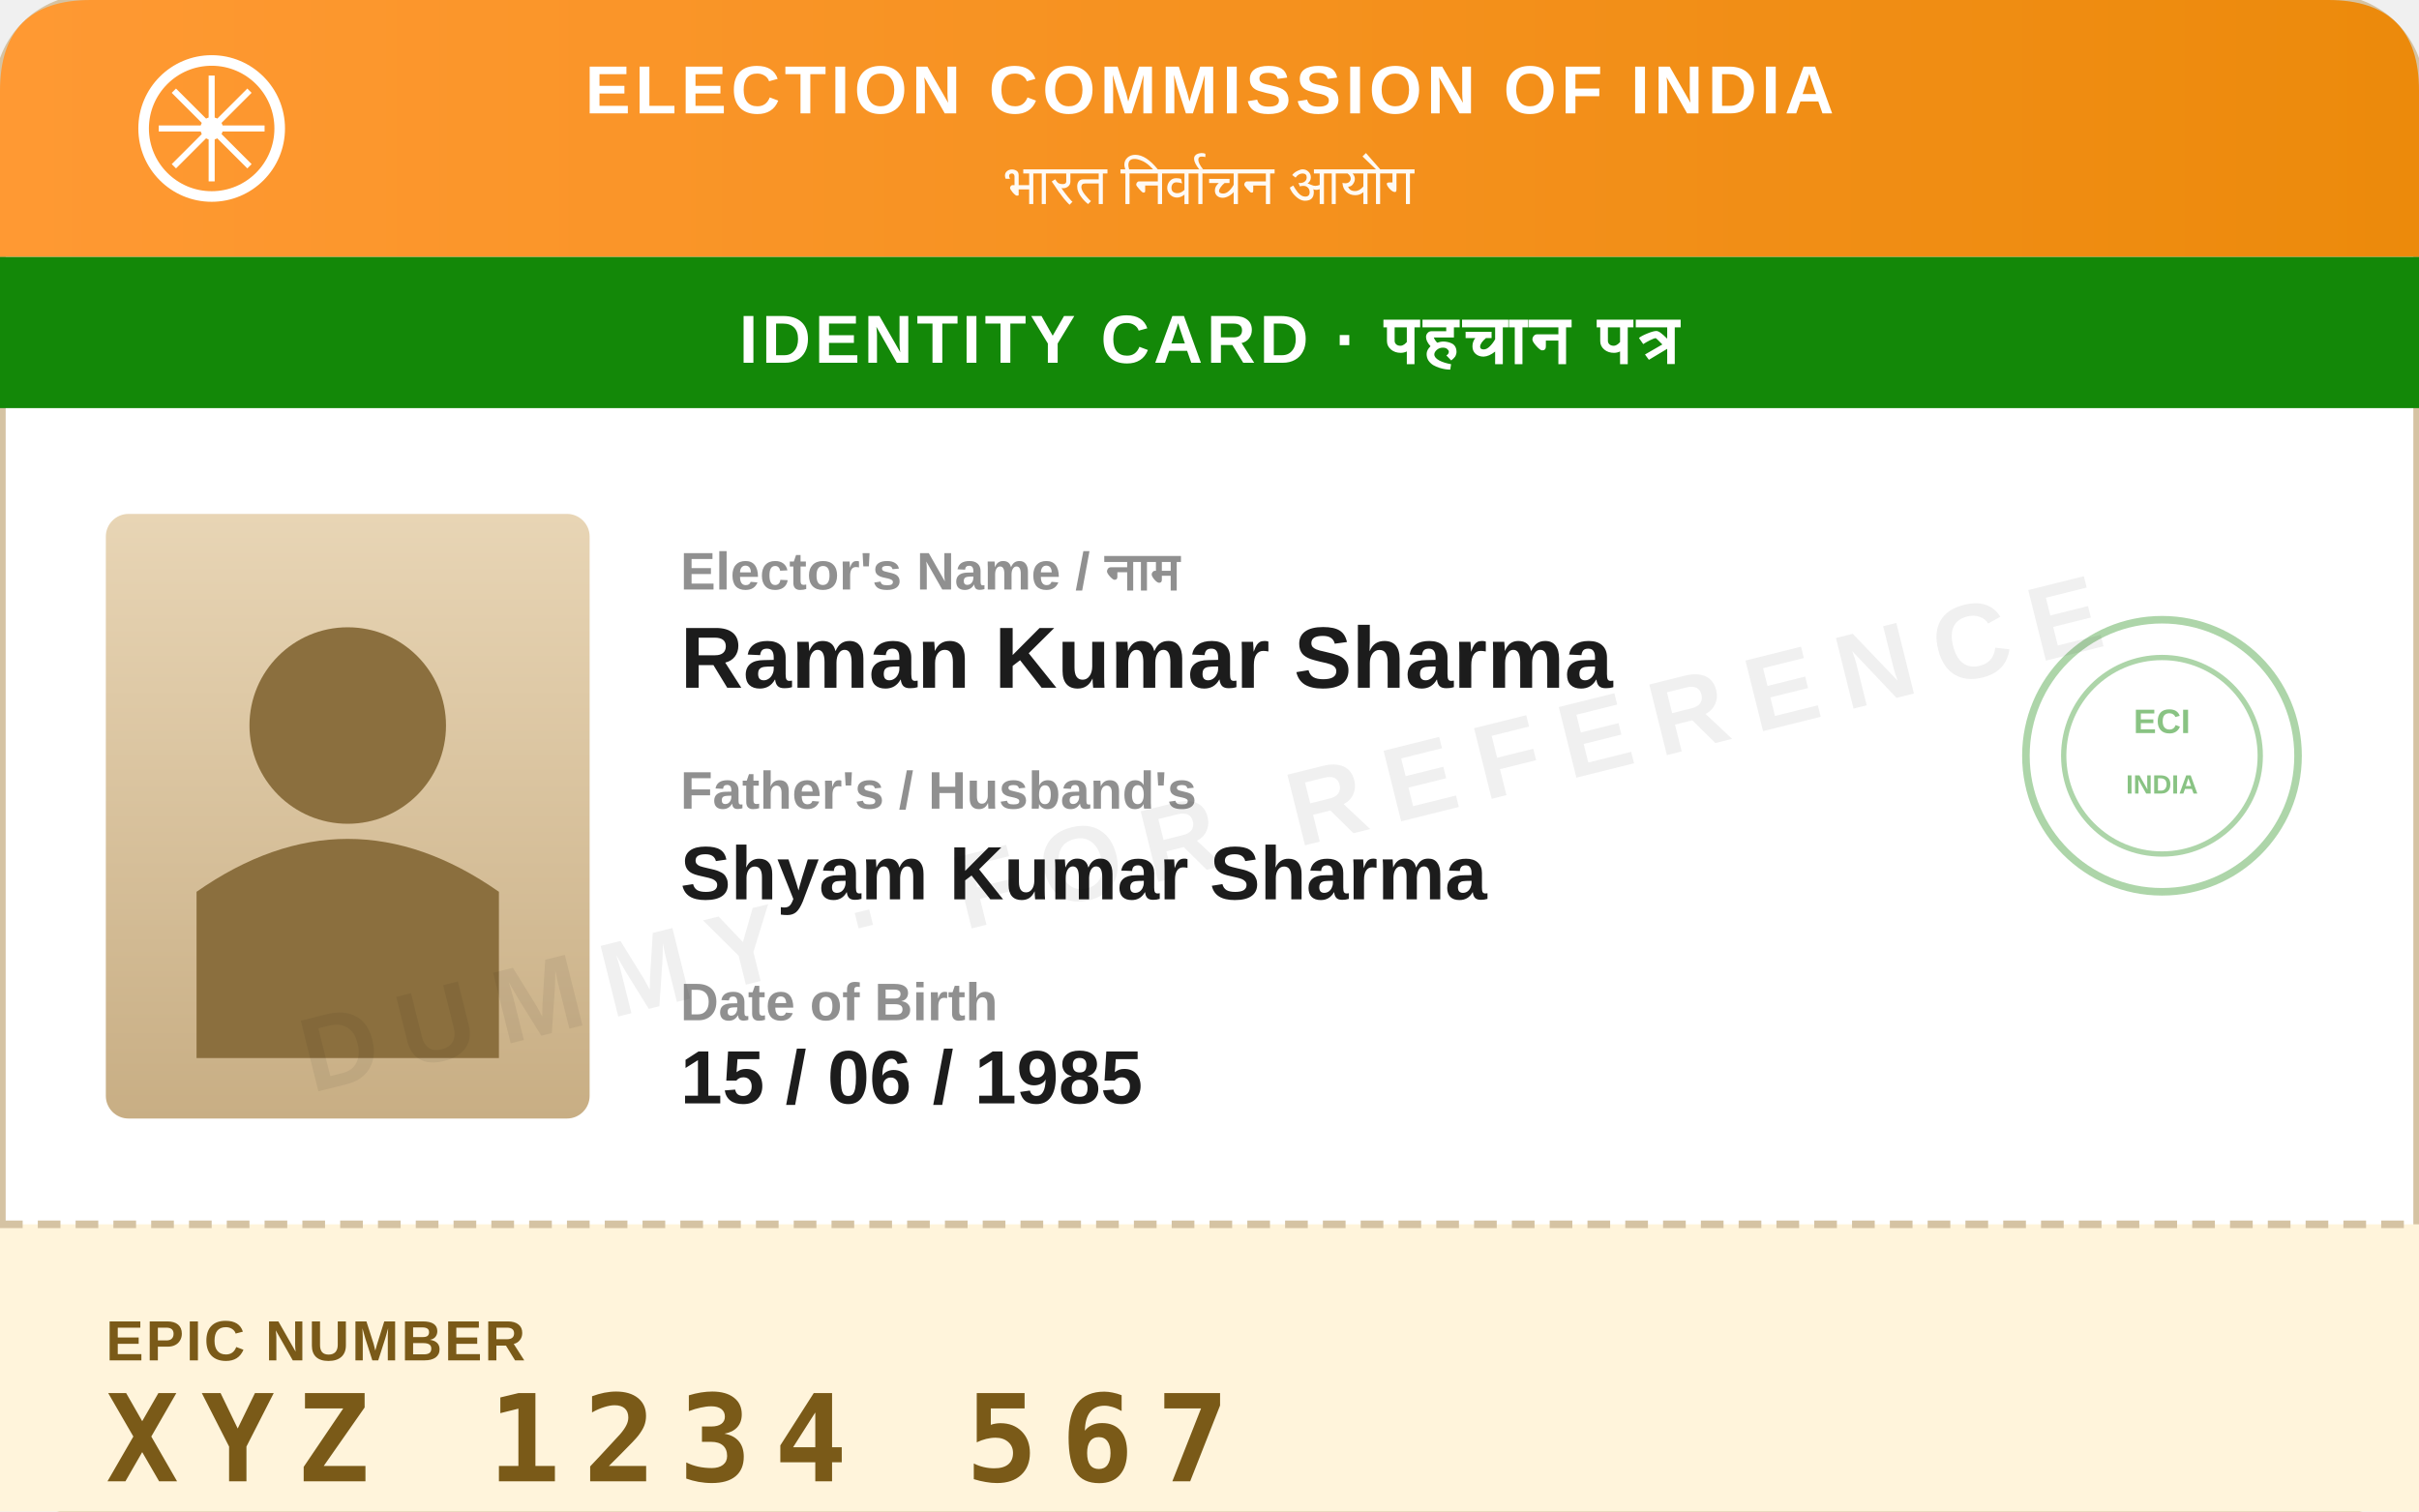
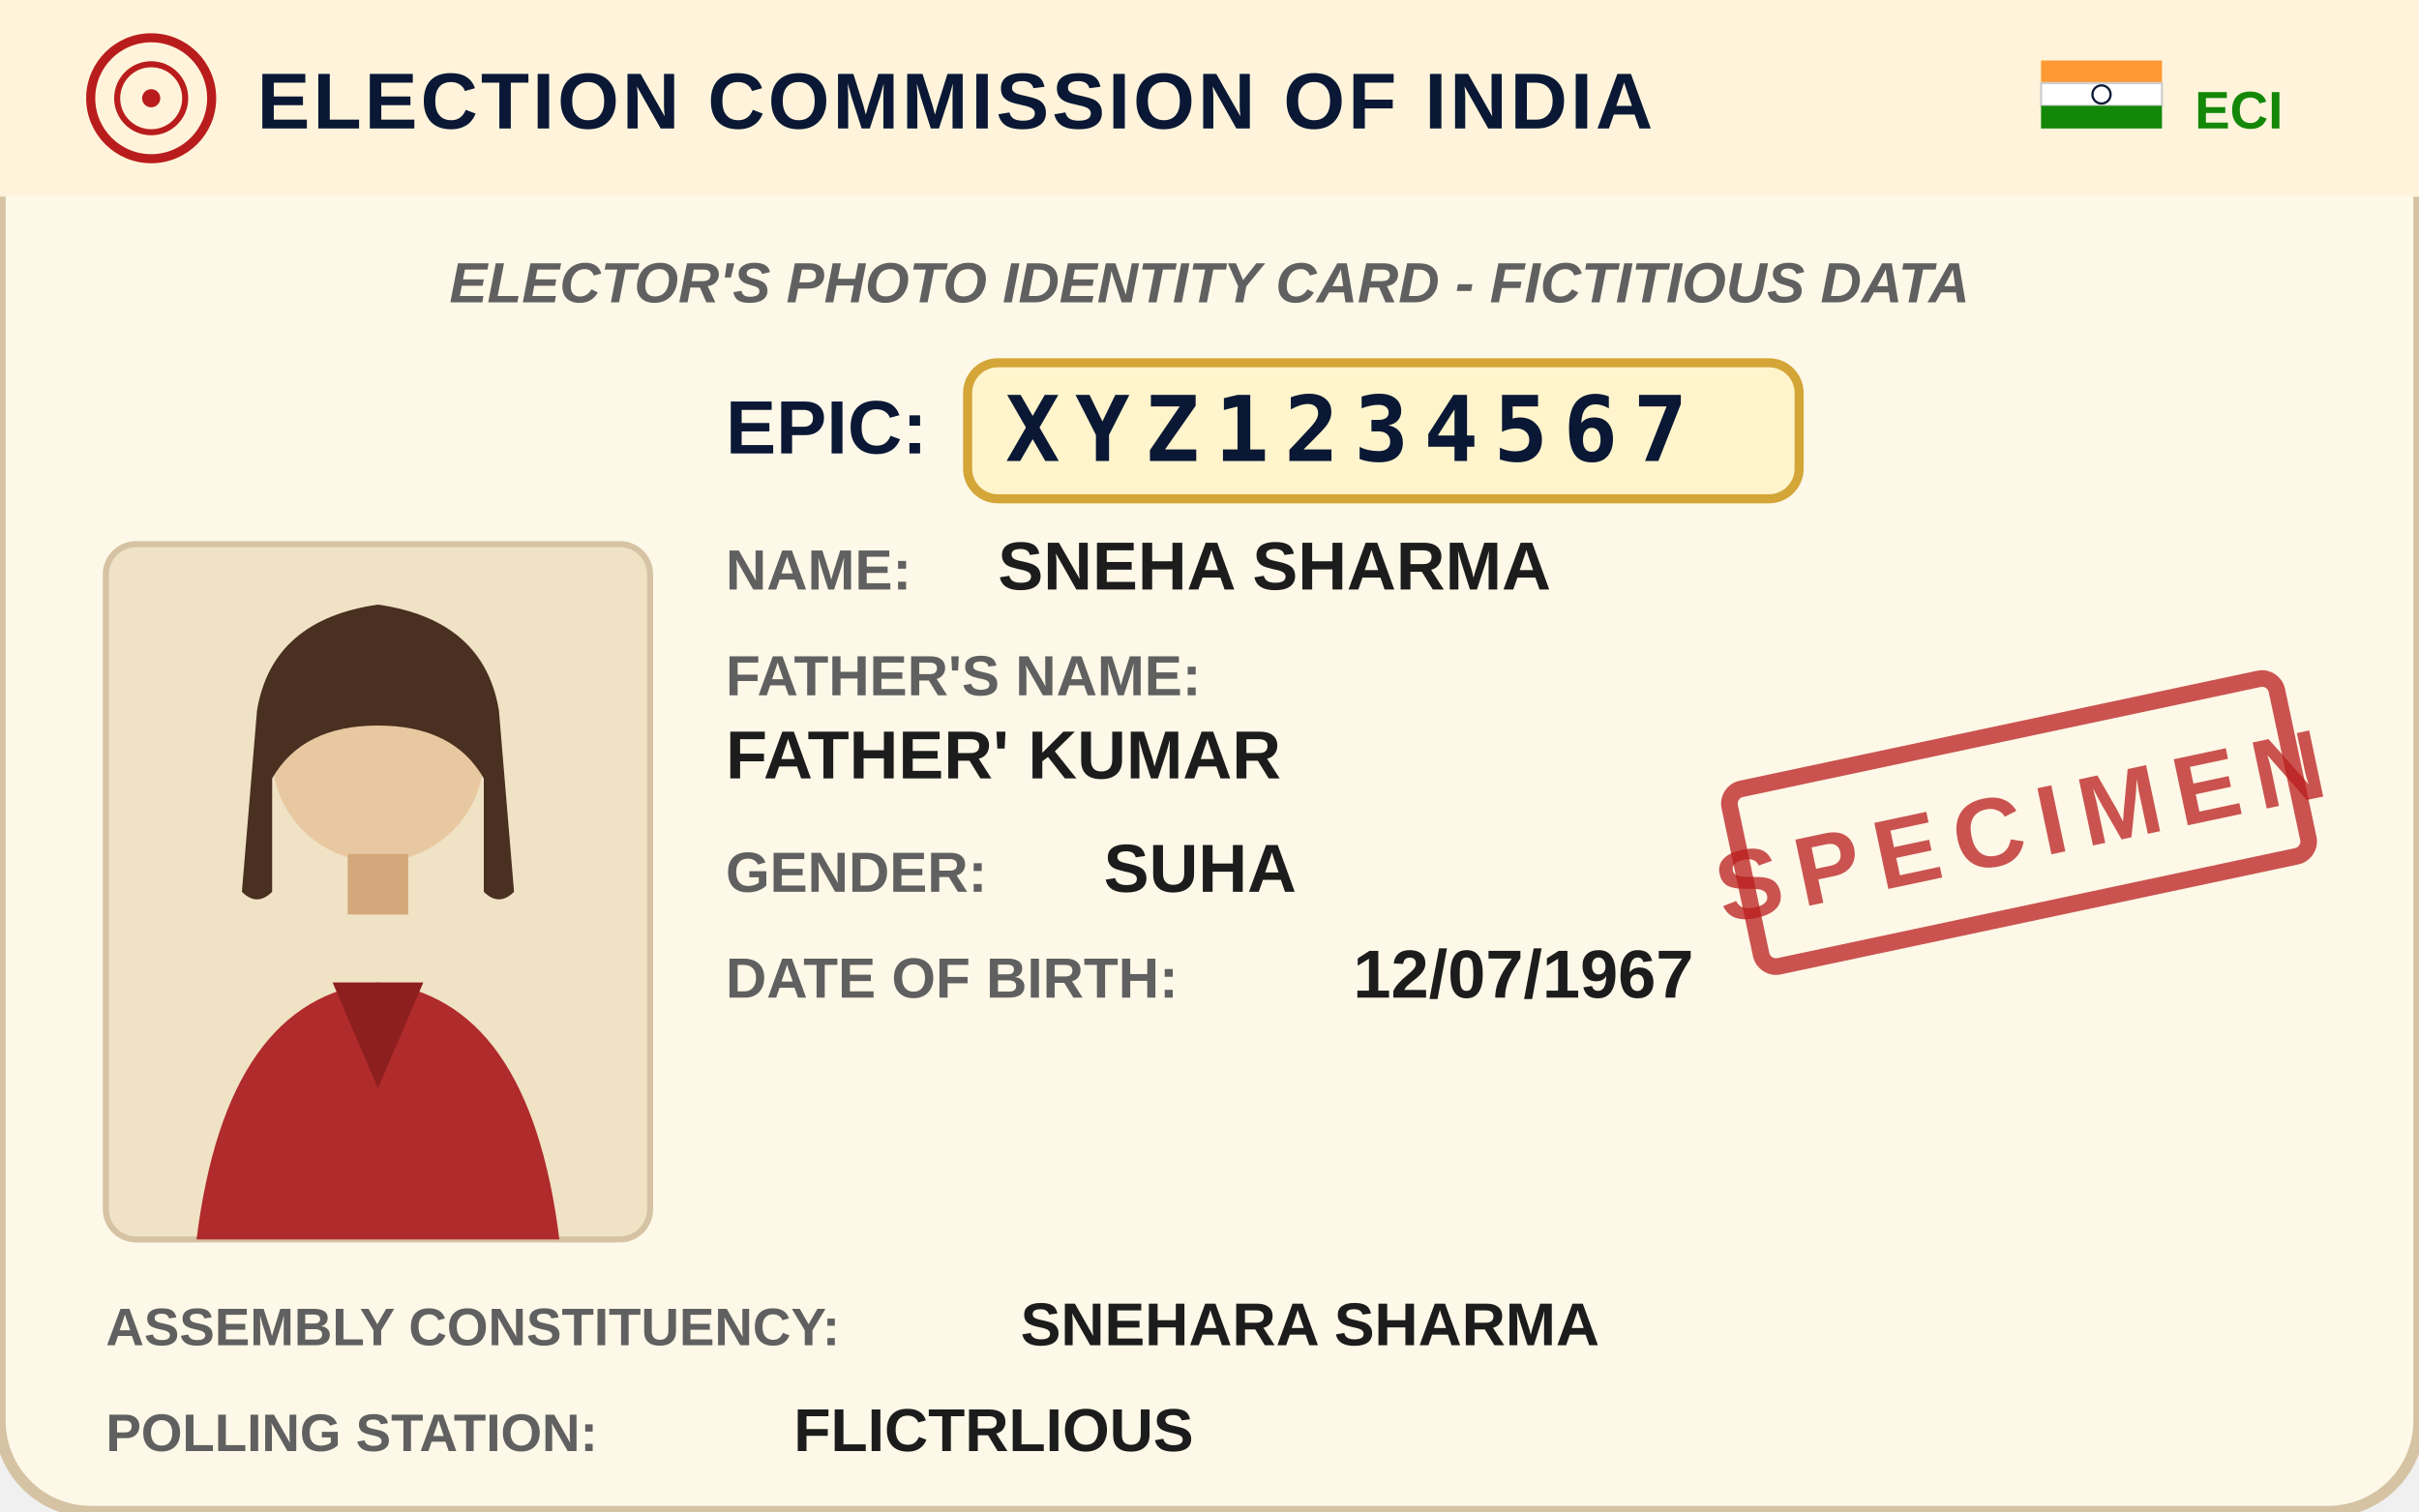
<svg xmlns="http://www.w3.org/2000/svg" viewBox="0 0 320 200" width="320" height="200">
-   <defs>
-     <linearGradient id="vTop" x1="0" y1="0" x2="1" y2="0">
-       <stop offset="0" stop-color="#FF9933" />
-       <stop offset="1" stop-color="#EC8A0B" />
-     </linearGradient>
-     <linearGradient id="vPhoto" x1="0" y1="0" x2="0" y2="1">
-       <stop offset="0" stop-color="#E8D5B5" />
-       <stop offset="1" stop-color="#C8AE84" />
-     </linearGradient>
-   </defs>
-   <rect width="320" height="200" rx="12" fill="white" stroke="#D5C3A3" stroke-width="1.5" />
-   <path d="M 12 0 L 308 0 Q 320 0 320 12 L 320 34 L 0 34 L 0 12 Q 0 0 12 0 Z" fill="url(#vTop)" />
-   <circle cx="28" cy="17" r="9" fill="none" stroke="white" stroke-width="1.4" />
-   <circle cx="28" cy="17" r="1.5" fill="white" />
-   <g stroke="white" stroke-width="0.8">
-     <line x1="28" y1="10" x2="28" y2="24" />
-     <line x1="21" y1="17" x2="35" y2="17" />
-     <line x1="23" y1="12" x2="33" y2="22" />
-     <line x1="33" y1="12" x2="23" y2="22" />
+   <rect width="320" height="200" rx="12" fill="#FDF8E8" stroke="#D5C3A3" stroke-width="1.5" />
+   <rect x="0" y="0" width="320" height="26" rx="12 12 0 0" fill="#FFF4DB" />
+   <path d="M 0 26 L 320 26 L 320 12 Q 320 0 308 0 L 12 0 Q 0 0 0 12 Z" fill="#FFF4DB" />
+   <circle cx="20" cy="13" r="8" fill="none" stroke="#B91C1C" stroke-width="1.2" />
+   <circle cx="20" cy="13" r="4.5" fill="none" stroke="#B91C1C" stroke-width="0.8" />
+   <circle cx="20" cy="13" r="1.2" fill="#B91C1C" />
+   <text x="34" y="17" font-family="Arial, sans-serif" font-weight="800" font-size="10.5" fill="#0A1835" letter-spacing="0.4">ELECTION COMMISSION OF INDIA</text>
+   <g>
+     <rect x="270" y="8" width="16" height="3" fill="#FF9933" />
+     <rect x="270" y="11" width="16" height="3" fill="white" stroke="#D0D0D0" stroke-width="0.3" />
+     <rect x="270" y="14" width="16" height="3" fill="#138808" />
+     <circle cx="278" cy="12.5" r="1.2" fill="none" stroke="#0A1835" stroke-width="0.3" />
  </g>
-   <text x="160" y="15" text-anchor="middle" font-family="Arial, sans-serif" font-weight="800" font-size="9" fill="white" letter-spacing="0.6">ELECTION COMMISSION OF INDIA</text>
-   <text x="160" y="27" text-anchor="middle" font-family="Arial, sans-serif" font-weight="500" font-size="7.5" fill="white" opacity="0.95">भारत निर्वाचन आयोग</text>
-   <rect x="0" y="34" width="320" height="20" fill="#138808" />
-   <text x="160" y="48" text-anchor="middle" font-family="Arial, sans-serif" font-weight="700" font-size="9" fill="white" letter-spacing="0.5">IDENTITY CARD · पहचान पत्र</text>
-   <rect x="14" y="68" width="64" height="80" rx="3" fill="url(#vPhoto)" />
-   <circle cx="46" cy="96" r="13" fill="#8B6F3E" />
-   <path d="M 26 118 Q 46 104, 66 118 L 66 140 L 26 140 Z" fill="#8B6F3E" />
-   <text x="90" y="78" font-family="Arial, sans-serif" font-weight="600" font-size="7" fill="#909090">Elector's Name / नाम</text>
-   <text x="90" y="91" font-family="Arial, sans-serif" font-weight="700" font-size="11.5" fill="#1C1C1C">Raman Kumar Sharma</text>
-   <text x="90" y="107" font-family="Arial, sans-serif" font-weight="600" font-size="7" fill="#909090">Father's / Husband's</text>
-   <text x="90" y="119" font-family="Arial, sans-serif" font-weight="600" font-size="10" fill="#1C1C1C">Shyam Kumar Sharma</text>
-   <text x="90" y="135" font-family="Arial, sans-serif" font-weight="600" font-size="7" fill="#909090">Date of Birth</text>
-   <text x="90" y="146" font-family="Arial, sans-serif" font-weight="600" font-size="10" fill="#1C1C1C">15 / 06 / 1985</text>
-   <rect x="0" y="162" width="320" height="38" fill="#FFF4DB" />
-   <line x1="0" y1="162" x2="320" y2="162" stroke="#D5C3A3" stroke-dasharray="3 2" />
-   <text x="14" y="180" font-family="Arial, sans-serif" font-weight="600" font-size="7.5" fill="#7A5A18" letter-spacing="0.3">EPIC NUMBER</text>
-   <text x="14" y="196" font-family="Consolas, monospace" font-weight="900" font-size="16" fill="#7A5A18" letter-spacing="3">XYZ 1234 567</text>
-   <circle cx="286" cy="100" r="18" fill="none" stroke="#138808" stroke-width="1" opacity="0.35" />
-   <circle cx="286" cy="100" r="13" fill="none" stroke="#138808" stroke-width="0.7" opacity="0.35" />
-   <text x="286" y="97" text-anchor="middle" font-family="Arial, sans-serif" font-weight="800" font-size="4.5" fill="#138808" opacity="0.5">ECI</text>
-   <text x="286" y="105" text-anchor="middle" font-family="Arial, sans-serif" font-weight="600" font-size="3.5" fill="#138808" opacity="0.5">INDIA</text>
-   <text x="160" y="115" text-anchor="middle" font-family="Arial, sans-serif" font-size="14" font-weight="900" fill="#000" opacity="0.06" transform="rotate(-14 160 115)" letter-spacing="3">DUMMY · FOR REFERENCE</text>
+   <text x="302" y="17" text-anchor="end" font-family="Arial, sans-serif" font-weight="700" font-size="7" fill="#138808">ECI</text>
+   <text x="160" y="40" text-anchor="middle" font-family="Arial, sans-serif" font-weight="600" font-size="7.5" fill="#606060" font-style="italic">ELECTOR'S PHOTO IDENTITY CARD - FICTITIOUS DATA</text>
+   <text x="96" y="60" font-family="Arial, sans-serif" font-weight="800" font-size="10" fill="#0A1835">EPIC:</text>
+   <rect x="128" y="48" width="110" height="18" rx="4" fill="#FFF4CC" stroke="#D4A537" stroke-width="1.2" />
+   <text x="133" y="61" font-family="Consolas, monospace" font-weight="900" font-size="12" fill="#0A1835" letter-spacing="2">XYZ1234567</text>
+   <rect x="14" y="72" width="72" height="92" rx="4" fill="#EFE2C5" stroke="#D5C3A3" stroke-width="0.8" />
+   <circle cx="50" cy="100" r="14" fill="#E8C8A0" />
+   <path d="M 34 94 Q 36 82 50 80 Q 64 82 66 94 L 68 118 Q 66 120 64 118 L 64 103 Q 60 96 50 96 Q 40 96 36 103 L 36 118 Q 34 120 32 118 Z" fill="#4A3020" />
+   <rect x="46" y="113" width="8" height="8" fill="#D4A87A" />
+   <path d="M 26 164 Q 30 132 50 130 Q 70 132 74 164 Z" fill="#B02B2B" />
+   <path d="M 44 130 L 50 144 L 56 130 Z" fill="#8E1F1F" />
+   <text x="96" y="78" font-family="Arial, sans-serif" font-weight="700" font-size="7.5" fill="#606060">NAME:</text>
+   <text x="132" y="78" font-family="Arial, sans-serif" font-weight="800" font-size="9" fill="#1C1C1C">SNEHA SHARMA</text>
+   <text x="96" y="92" font-family="Arial, sans-serif" font-weight="700" font-size="7.5" fill="#606060">FATHER'S NAME:</text>
+   <text x="96" y="103" font-family="Arial, sans-serif" font-weight="800" font-size="9" fill="#1C1C1C">FATHER' KUMAR</text>
+   <text x="96" y="118" font-family="Arial, sans-serif" font-weight="700" font-size="7.5" fill="#606060">GENDER:</text>
+   <text x="146" y="118" font-family="Arial, sans-serif" font-weight="800" font-size="9" fill="#1C1C1C">SUHA</text>
+   <text x="96" y="132" font-family="Arial, sans-serif" font-weight="700" font-size="7.5" fill="#606060">DATE OF BIRTH:</text>
+   <text x="179" y="132" font-family="Arial, sans-serif" font-weight="800" font-size="9" fill="#1C1C1C">12/07/1967</text>
+   <text x="14" y="178" font-family="Arial, sans-serif" font-weight="700" font-size="7" fill="#606060">ASSEMBLY CONSTITUENCY:</text>
+   <text x="135" y="178" font-family="Arial, sans-serif" font-weight="800" font-size="8" fill="#1C1C1C">SNEHARA SHARMA</text>
+   <text x="14" y="192" font-family="Arial, sans-serif" font-weight="700" font-size="7" fill="#606060">POLLING STATION:</text>
+   <text x="105" y="192" font-family="Arial, sans-serif" font-weight="800" font-size="8" fill="#1C1C1C">FLICTRLIOUS</text>
+   <g transform="rotate(-12 252 110)">
+     <rect x="230" y="100" width="74" height="24" rx="2" fill="none" stroke="#B91C1C" stroke-width="2.2" opacity="0.75" />
+     <text x="267" y="117" text-anchor="middle" font-family="Arial, sans-serif" font-weight="900" font-size="13" fill="#B91C1C" opacity="0.75" letter-spacing="2">SPECIMEN</text>
+   </g>
</svg>
